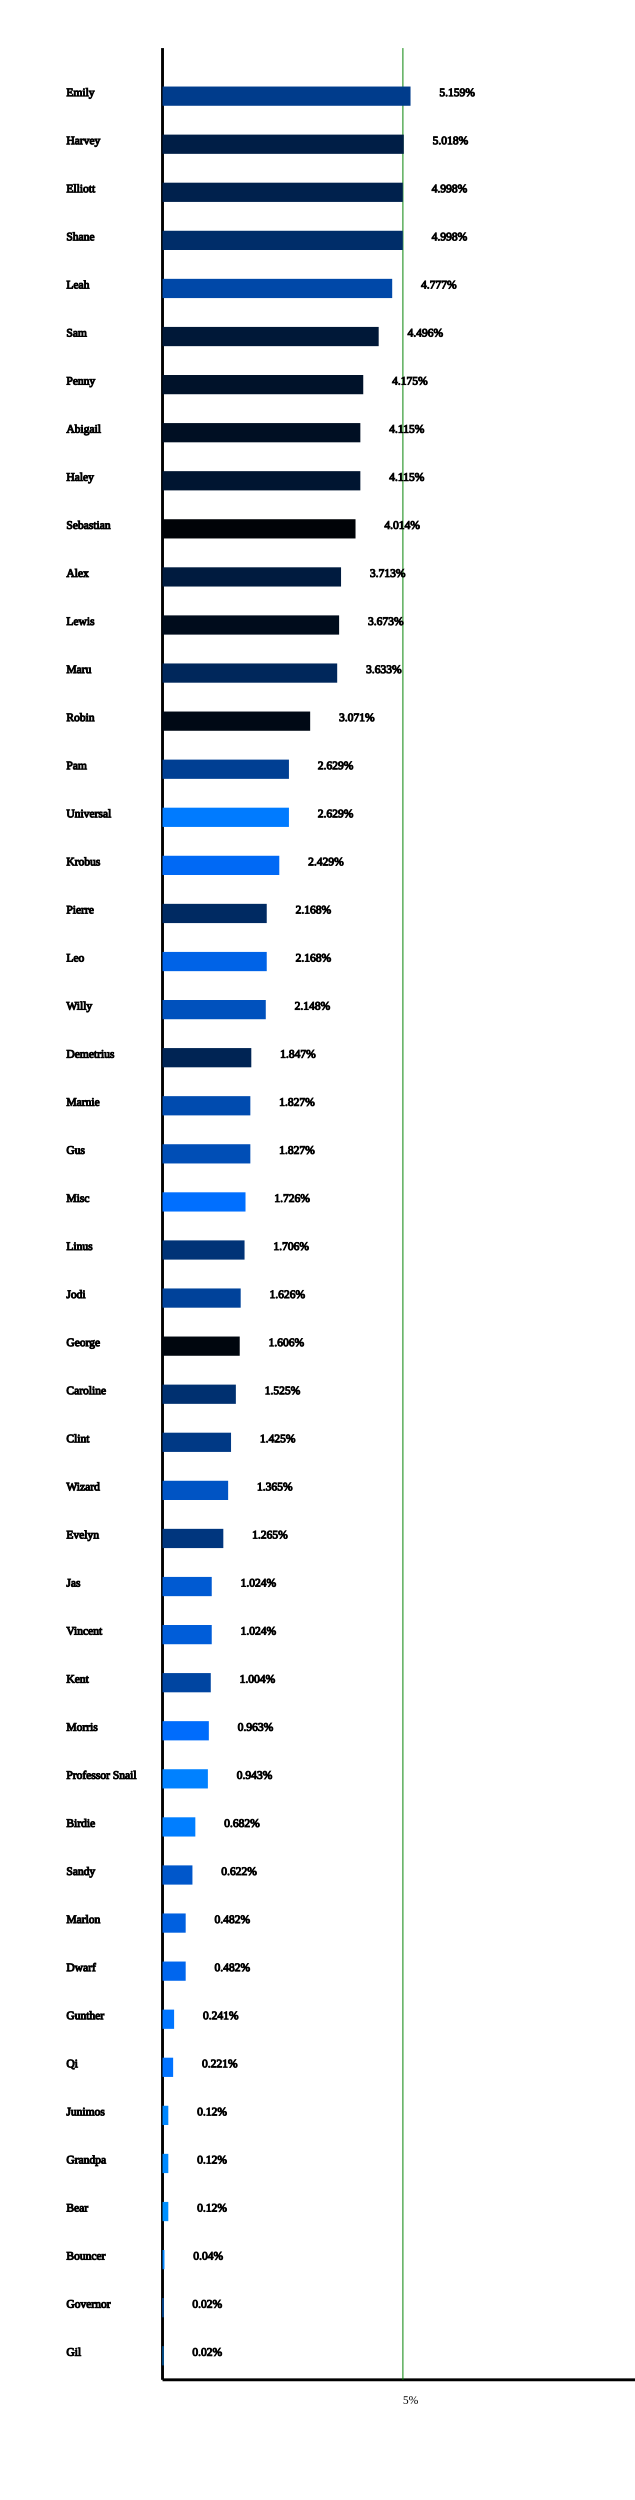
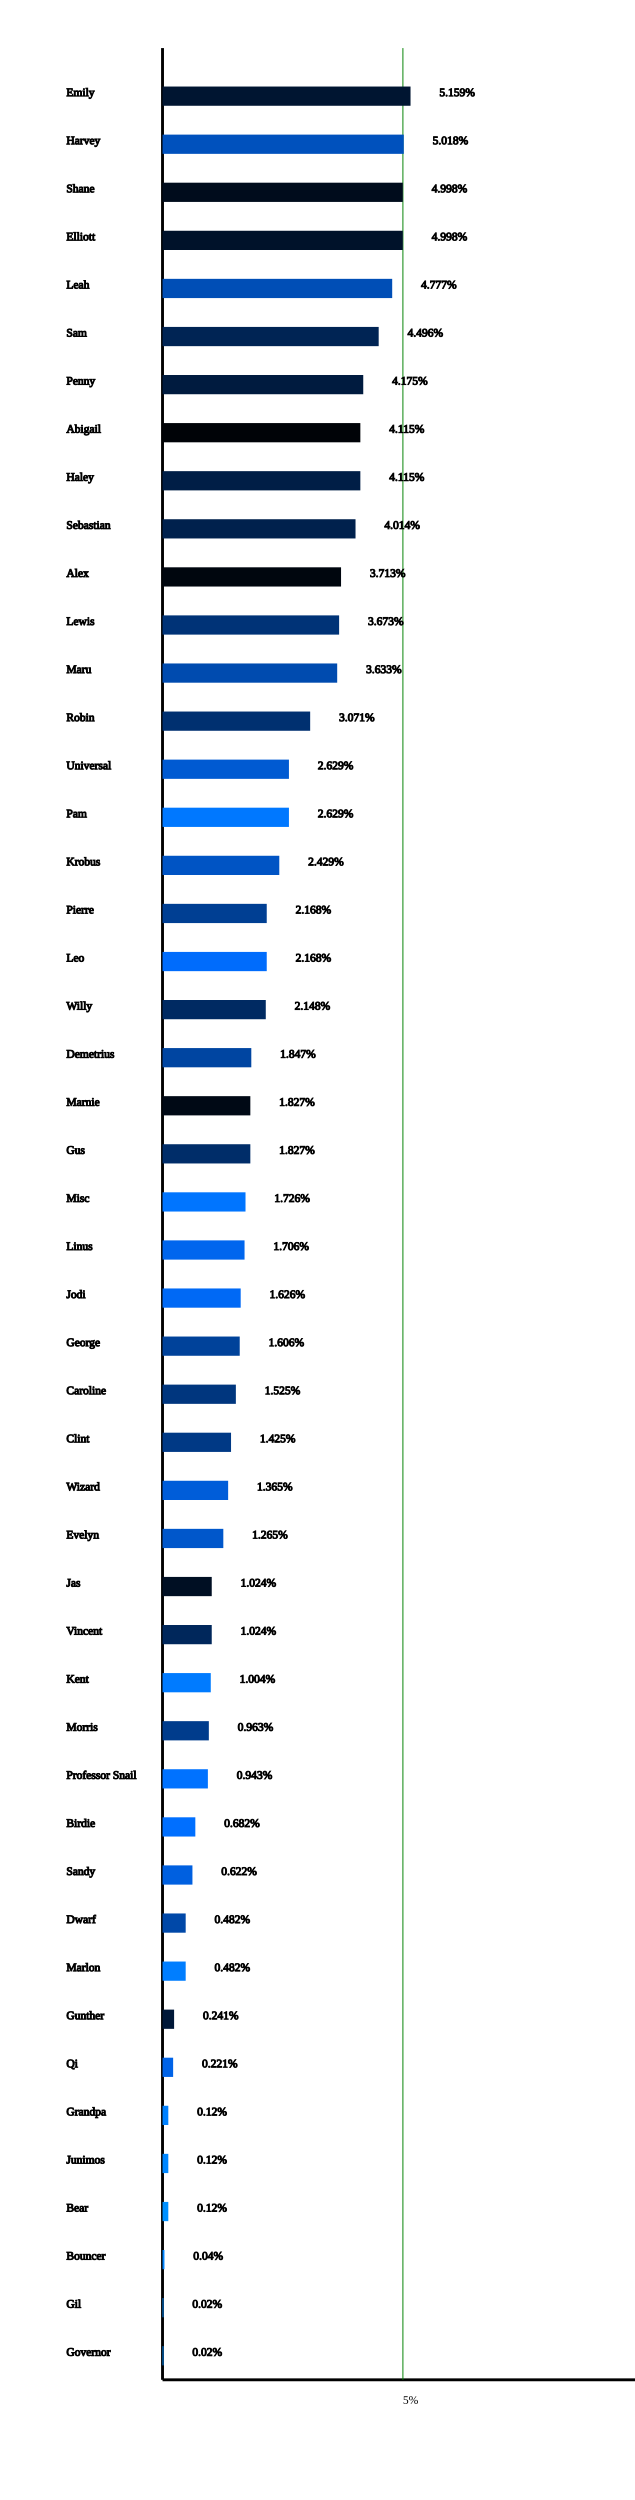
<svg xmlns="http://www.w3.org/2000/svg" width="100%" height="2600" overflow-y="scroll">
  <g transform="translate(150, 50)">
    <line x1="0" y1="2425" x2="500" y2="2425" stroke="black" stroke-width="3" />
    <line x1="0" y1="2425" x2="0" y2="0" stroke="black" stroke-width="3" />
    <line x1="250" y1="0" x2="250" y2="2425" stroke="green" stroke-width="1" />
    <line x1="500" y1="0" x2="500" y2="2425" stroke="green" stroke-width="1" />
    <text x="250" y="2450">5%</text>
    <text x="500" y="2450">10%</text>
  </g>
  <g transform="translate(150, 50)">
    <g id="Emily">
-       <line x1="0" y1="50" x2="257.929" y2="50" stroke="rgb(0,60,140)" stroke-width="20" />
+       <line x1="0" y1="50" x2="257.929" y2="50" stroke="rgb(0,21,49)" stroke-width="20" />
      <text x="-100" y="50" stroke="black">Emily</text>
      <text x="287.929" y="50" stroke="black">5.159%</text>
    </g>
    <g id="Harvey">
-       <line x1="0" y1="100" x2="250.903" y2="100" stroke="rgb(0,30,70)" stroke-width="20" />
+       <line x1="0" y1="100" x2="250.903" y2="100" stroke="rgb(0,81,189)" stroke-width="20" />
      <text x="-100" y="100" stroke="black">Harvey</text>
      <text x="280.903" y="100" stroke="black">5.018%</text>
    </g>
+     <g id="Shane">
+       <line x1="0" y1="150" x2="249.9" y2="150" stroke="rgb(0,12,28)" stroke-width="20" />
+       <text x="-100" y="150" stroke="black">Shane</text>
+       <text x="279.9" y="150" stroke="black">4.998%</text>
+     </g>
    <g id="Elliott">
-       <line x1="0" y1="150" x2="249.9" y2="150" stroke="rgb(0,33,77)" stroke-width="20" />
-       <text x="-100" y="150" stroke="black">Elliott</text>
-       <text x="279.9" y="150" stroke="black">4.998%</text>
-     </g>
-     <g id="Shane">
-       <line x1="0" y1="200" x2="249.9" y2="200" stroke="rgb(0,45,105)" stroke-width="20" />
-       <text x="-100" y="200" stroke="black">Shane</text>
+       <line x1="0" y1="200" x2="249.9" y2="200" stroke="rgb(0,18,42)" stroke-width="20" />
+       <text x="-100" y="200" stroke="black">Elliott</text>
      <text x="279.9" y="200" stroke="black">4.998%</text>
    </g>
    <g id="Leah">
-       <line x1="0" y1="250" x2="238.86" y2="250" stroke="rgb(0,72,168)" stroke-width="20" />
+       <line x1="0" y1="250" x2="238.86" y2="250" stroke="rgb(0,78,182)" stroke-width="20" />
      <text x="-100" y="250" stroke="black">Leah</text>
      <text x="268.86" y="250" stroke="black">4.777%</text>
    </g>
    <g id="Sam">
-       <line x1="0" y1="300" x2="224.809" y2="300" stroke="rgb(0,24,56)" stroke-width="20" />
+       <line x1="0" y1="300" x2="224.809" y2="300" stroke="rgb(0,36,84)" stroke-width="20" />
      <text x="-100" y="300" stroke="black">Sam</text>
      <text x="254.809" y="300" stroke="black">4.496%</text>
    </g>
    <g id="Penny">
-       <line x1="0" y1="350" x2="208.752" y2="350" stroke="rgb(0,18,42)" stroke-width="20" />
+       <line x1="0" y1="350" x2="208.752" y2="350" stroke="rgb(0,27,63)" stroke-width="20" />
      <text x="-100" y="350" stroke="black">Penny</text>
      <text x="238.752" y="350" stroke="black">4.175%</text>
    </g>
    <g id="Abigail">
-       <line x1="0" y1="400" x2="205.741" y2="400" stroke="rgb(0,15,35)" stroke-width="20" />
+       <line x1="0" y1="400" x2="205.741" y2="400" stroke="rgb(0,3,7)" stroke-width="20" />
      <text x="-100" y="400" stroke="black">Abigail</text>
      <text x="235.741" y="400" stroke="black">4.115%</text>
    </g>
    <g id="Haley">
-       <line x1="0" y1="450" x2="205.741" y2="450" stroke="rgb(0,21,49)" stroke-width="20" />
+       <line x1="0" y1="450" x2="205.741" y2="450" stroke="rgb(0,30,70)" stroke-width="20" />
      <text x="-100" y="450" stroke="black">Haley</text>
      <text x="235.741" y="450" stroke="black">4.115%</text>
    </g>
    <g id="Sebastian">
-       <line x1="0" y1="500" x2="200.723" y2="500" stroke="rgb(0,3,7)" stroke-width="20" />
+       <line x1="0" y1="500" x2="200.723" y2="500" stroke="rgb(0,33,77)" stroke-width="20" />
      <text x="-100" y="500" stroke="black">Sebastian</text>
      <text x="230.723" y="500" stroke="black">4.014%</text>
    </g>
    <g id="Alex">
-       <line x1="0" y1="550" x2="185.668" y2="550" stroke="rgb(0,27,63)" stroke-width="20" />
+       <line x1="0" y1="550" x2="185.668" y2="550" stroke="rgb(0,6,14)" stroke-width="20" />
      <text x="-100" y="550" stroke="black">Alex</text>
      <text x="215.668" y="550" stroke="black">3.713%</text>
    </g>
    <g id="Lewis">
-       <line x1="0" y1="600" x2="183.661" y2="600" stroke="rgb(0,12,28)" stroke-width="20" />
+       <line x1="0" y1="600" x2="183.661" y2="600" stroke="rgb(0,51,119)" stroke-width="20" />
      <text x="-100" y="600" stroke="black">Lewis</text>
      <text x="213.661" y="600" stroke="black">3.673%</text>
    </g>
    <g id="Maru">
-       <line x1="0" y1="650" x2="181.654" y2="650" stroke="rgb(0,39,91)" stroke-width="20" />
+       <line x1="0" y1="650" x2="181.654" y2="650" stroke="rgb(0,75,175)" stroke-width="20" />
      <text x="-100" y="650" stroke="black">Maru</text>
      <text x="211.654" y="650" stroke="black">3.633%</text>
    </g>
    <g id="Robin">
-       <line x1="0" y1="700" x2="153.553" y2="700" stroke="rgb(0,9,21)" stroke-width="20" />
+       <line x1="0" y1="700" x2="153.553" y2="700" stroke="rgb(0,48,112)" stroke-width="20" />
      <text x="-100" y="700" stroke="black">Robin</text>
      <text x="183.553" y="700" stroke="black">3.071%</text>
    </g>
+     <g id="Universal">
+       <line x1="0" y1="750" x2="131.473" y2="750" stroke="rgb(0,90,210)" stroke-width="20" />
+       <text x="-100" y="750" stroke="black">Universal</text>
+       <text x="161.473" y="750" stroke="black">2.629%</text>
+     </g>
    <g id="Pam">
-       <line x1="0" y1="750" x2="131.473" y2="750" stroke="rgb(0,63,147)" stroke-width="20" />
-       <text x="-100" y="750" stroke="black">Pam</text>
-       <text x="161.473" y="750" stroke="black">2.629%</text>
-     </g>
-     <g id="Universal">
-       <line x1="0" y1="800" x2="131.473" y2="800" stroke="rgb(0,123,287)" stroke-width="20" />
-       <text x="-100" y="800" stroke="black">Universal</text>
+       <line x1="0" y1="800" x2="131.473" y2="800" stroke="rgb(0,120,280)" stroke-width="20" />
+       <text x="-100" y="800" stroke="black">Pam</text>
      <text x="161.473" y="800" stroke="black">2.629%</text>
    </g>
    <g id="Krobus">
-       <line x1="0" y1="850" x2="121.437" y2="850" stroke="rgb(0,105,245)" stroke-width="20" />
+       <line x1="0" y1="850" x2="121.437" y2="850" stroke="rgb(0,84,196)" stroke-width="20" />
      <text x="-100" y="850" stroke="black">Krobus</text>
      <text x="151.437" y="850" stroke="black">2.429%</text>
    </g>
    <g id="Pierre">
-       <line x1="0" y1="900" x2="108.39" y2="900" stroke="rgb(0,42,98)" stroke-width="20" />
+       <line x1="0" y1="900" x2="108.39" y2="900" stroke="rgb(0,63,147)" stroke-width="20" />
      <text x="-100" y="900" stroke="black">Pierre</text>
      <text x="138.39" y="900" stroke="black">2.168%</text>
    </g>
    <g id="Leo">
-       <line x1="0" y1="950" x2="108.39" y2="950" stroke="rgb(0,99,231)" stroke-width="20" />
+       <line x1="0" y1="950" x2="108.39" y2="950" stroke="rgb(0,108,252)" stroke-width="20" />
      <text x="-100" y="950" stroke="black">Leo</text>
      <text x="138.39" y="950" stroke="black">2.168%</text>
    </g>
    <g id="Willy">
-       <line x1="0" y1="1000" x2="107.387" y2="1000" stroke="rgb(0,81,189)" stroke-width="20" />
+       <line x1="0" y1="1000" x2="107.387" y2="1000" stroke="rgb(0,42,98)" stroke-width="20" />
      <text x="-100" y="1000" stroke="black">Willy</text>
      <text x="137.387" y="1000" stroke="black">2.148%</text>
    </g>
    <g id="Demetrius">
-       <line x1="0" y1="1050" x2="92.332" y2="1050" stroke="rgb(0,36,84)" stroke-width="20" />
+       <line x1="0" y1="1050" x2="92.332" y2="1050" stroke="rgb(0,69,161)" stroke-width="20" />
      <text x="-100" y="1050" stroke="black">Demetrius</text>
      <text x="122.332" y="1050" stroke="black">1.847%</text>
    </g>
    <g id="Marnie">
-       <line x1="0" y1="1100" x2="91.329" y2="1100" stroke="rgb(0,75,175)" stroke-width="20" />
+       <line x1="0" y1="1100" x2="91.329" y2="1100" stroke="rgb(0,9,21)" stroke-width="20" />
      <text x="-100" y="1100" stroke="black">Marnie</text>
      <text x="121.329" y="1100" stroke="black">1.827%</text>
    </g>
    <g id="Gus">
-       <line x1="0" y1="1150" x2="91.329" y2="1150" stroke="rgb(0,78,182)" stroke-width="20" />
+       <line x1="0" y1="1150" x2="91.329" y2="1150" stroke="rgb(0,45,105)" stroke-width="20" />
      <text x="-100" y="1150" stroke="black">Gus</text>
      <text x="121.329" y="1150" stroke="black">1.827%</text>
    </g>
    <g id="Misc">
-       <line x1="0" y1="1200" x2="86.311" y2="1200" stroke="rgb(0,111,259)" stroke-width="20" />
+       <line x1="0" y1="1200" x2="86.311" y2="1200" stroke="rgb(0,117,273)" stroke-width="20" />
      <text x="-100" y="1200" stroke="black">Misc</text>
      <text x="116.311" y="1200" stroke="black">1.726%</text>
    </g>
    <g id="Linus">
-       <line x1="0" y1="1250" x2="85.307" y2="1250" stroke="rgb(0,51,119)" stroke-width="20" />
+       <line x1="0" y1="1250" x2="85.307" y2="1250" stroke="rgb(0,102,238)" stroke-width="20" />
      <text x="-100" y="1250" stroke="black">Linus</text>
      <text x="115.307" y="1250" stroke="black">1.706%</text>
    </g>
    <g id="Jodi">
-       <line x1="0" y1="1300" x2="81.293" y2="1300" stroke="rgb(0,66,154)" stroke-width="20" />
+       <line x1="0" y1="1300" x2="81.293" y2="1300" stroke="rgb(0,105,245)" stroke-width="20" />
      <text x="-100" y="1300" stroke="black">Jodi</text>
      <text x="111.293" y="1300" stroke="black">1.626%</text>
    </g>
    <g id="George">
-       <line x1="0" y1="1350" x2="80.289" y2="1350" stroke="rgb(0,6,14)" stroke-width="20" />
+       <line x1="0" y1="1350" x2="80.289" y2="1350" stroke="rgb(0,66,154)" stroke-width="20" />
      <text x="-100" y="1350" stroke="black">George</text>
      <text x="110.289" y="1350" stroke="black">1.606%</text>
    </g>
    <g id="Caroline">
-       <line x1="0" y1="1400" x2="76.275" y2="1400" stroke="rgb(0,48,112)" stroke-width="20" />
+       <line x1="0" y1="1400" x2="76.275" y2="1400" stroke="rgb(0,54,126)" stroke-width="20" />
      <text x="-100" y="1400" stroke="black">Caroline</text>
      <text x="106.275" y="1400" stroke="black">1.525%</text>
    </g>
    <g id="Clint">
      <line x1="0" y1="1450" x2="71.257" y2="1450" stroke="rgb(0,57,133)" stroke-width="20" />
      <text x="-100" y="1450" stroke="black">Clint</text>
      <text x="101.257" y="1450" stroke="black">1.425%</text>
    </g>
    <g id="Wizard">
-       <line x1="0" y1="1500" x2="68.246" y2="1500" stroke="rgb(0,84,196)" stroke-width="20" />
+       <line x1="0" y1="1500" x2="68.246" y2="1500" stroke="rgb(0,93,217)" stroke-width="20" />
      <text x="-100" y="1500" stroke="black">Wizard</text>
      <text x="98.246" y="1500" stroke="black">1.365%</text>
    </g>
    <g id="Evelyn">
-       <line x1="0" y1="1550" x2="63.228" y2="1550" stroke="rgb(0,54,126)" stroke-width="20" />
+       <line x1="0" y1="1550" x2="63.228" y2="1550" stroke="rgb(0,87,203)" stroke-width="20" />
      <text x="-100" y="1550" stroke="black">Evelyn</text>
      <text x="93.228" y="1550" stroke="black">1.265%</text>
    </g>
    <g id="Jas">
-       <line x1="0" y1="1600" x2="51.184" y2="1600" stroke="rgb(0,90,210)" stroke-width="20" />
+       <line x1="0" y1="1600" x2="51.184" y2="1600" stroke="rgb(0,15,35)" stroke-width="20" />
      <text x="-100" y="1600" stroke="black">Jas</text>
      <text x="81.184" y="1600" stroke="black">1.024%</text>
    </g>
    <g id="Vincent">
-       <line x1="0" y1="1650" x2="51.184" y2="1650" stroke="rgb(0,93,217)" stroke-width="20" />
+       <line x1="0" y1="1650" x2="51.184" y2="1650" stroke="rgb(0,39,91)" stroke-width="20" />
      <text x="-100" y="1650" stroke="black">Vincent</text>
      <text x="81.184" y="1650" stroke="black">1.024%</text>
    </g>
    <g id="Kent">
-       <line x1="0" y1="1700" x2="50.181" y2="1700" stroke="rgb(0,69,161)" stroke-width="20" />
+       <line x1="0" y1="1700" x2="50.181" y2="1700" stroke="rgb(0,123,287)" stroke-width="20" />
      <text x="-100" y="1700" stroke="black">Kent</text>
      <text x="80.181" y="1700" stroke="black">1.004%</text>
    </g>
    <g id="Morris">
-       <line x1="0" y1="1750" x2="48.173" y2="1750" stroke="rgb(0,108,252)" stroke-width="20" />
+       <line x1="0" y1="1750" x2="48.173" y2="1750" stroke="rgb(0,60,140)" stroke-width="20" />
      <text x="-100" y="1750" stroke="black">Morris</text>
      <text x="78.173" y="1750" stroke="black">0.963%</text>
    </g>
    <g id="Professor Snail">
-       <line x1="0" y1="1800" x2="47.17" y2="1800" stroke="rgb(0,129,301)" stroke-width="20" />
+       <line x1="0" y1="1800" x2="47.17" y2="1800" stroke="rgb(0,114,266)" stroke-width="20" />
      <text x="-100" y="1800" stroke="black">Professor Snail</text>
      <text x="77.17" y="1800" stroke="black">0.943%</text>
    </g>
    <g id="Birdie">
-       <line x1="0" y1="1850" x2="34.123" y2="1850" stroke="rgb(0,126,294)" stroke-width="20" />
+       <line x1="0" y1="1850" x2="34.123" y2="1850" stroke="rgb(0,111,259)" stroke-width="20" />
      <text x="-100" y="1850" stroke="black">Birdie</text>
      <text x="64.123" y="1850" stroke="black">0.682%</text>
    </g>
    <g id="Sandy">
-       <line x1="0" y1="1900" x2="31.112" y2="1900" stroke="rgb(0,87,203)" stroke-width="20" />
+       <line x1="0" y1="1900" x2="31.112" y2="1900" stroke="rgb(0,96,224)" stroke-width="20" />
      <text x="-100" y="1900" stroke="black">Sandy</text>
      <text x="61.112" y="1900" stroke="black">0.622%</text>
    </g>
+     <g id="Dwarf">
+       <line x1="0" y1="1950" x2="24.087" y2="1950" stroke="rgb(0,72,168)" stroke-width="20" />
+       <text x="-100" y="1950" stroke="black">Dwarf</text>
+       <text x="54.087" y="1950" stroke="black">0.482%</text>
+     </g>
    <g id="Marlon">
-       <line x1="0" y1="1950" x2="24.087" y2="1950" stroke="rgb(0,96,224)" stroke-width="20" />
-       <text x="-100" y="1950" stroke="black">Marlon</text>
-       <text x="54.087" y="1950" stroke="black">0.482%</text>
-     </g>
-     <g id="Dwarf">
-       <line x1="0" y1="2000" x2="24.087" y2="2000" stroke="rgb(0,102,238)" stroke-width="20" />
-       <text x="-100" y="2000" stroke="black">Dwarf</text>
+       <line x1="0" y1="2000" x2="24.087" y2="2000" stroke="rgb(0,126,294)" stroke-width="20" />
+       <text x="-100" y="2000" stroke="black">Marlon</text>
      <text x="54.087" y="2000" stroke="black">0.482%</text>
    </g>
    <g id="Gunther">
-       <line x1="0" y1="2050" x2="12.043" y2="2050" stroke="rgb(0,117,273)" stroke-width="20" />
+       <line x1="0" y1="2050" x2="12.043" y2="2050" stroke="rgb(0,24,56)" stroke-width="20" />
      <text x="-100" y="2050" stroke="black">Gunther</text>
      <text x="42.043" y="2050" stroke="black">0.241%</text>
    </g>
    <g id="Qi">
-       <line x1="0" y1="2100" x2="11.04" y2="2100" stroke="rgb(0,114,266)" stroke-width="20" />
+       <line x1="0" y1="2100" x2="11.04" y2="2100" stroke="rgb(0,99,231)" stroke-width="20" />
      <text x="-100" y="2100" stroke="black">Qi</text>
      <text x="41.04" y="2100" stroke="black">0.221%</text>
    </g>
+     <g id="Grandpa">
+       <line x1="0" y1="2150" x2="6.022" y2="2150" stroke="rgb(0,129,301)" stroke-width="20" />
+       <text x="-100" y="2150" stroke="black">Grandpa</text>
+       <text x="36.022" y="2150" stroke="black">0.12%</text>
+     </g>
    <g id="Junimos">
-       <line x1="0" y1="2150" x2="6.022" y2="2150" stroke="rgb(0,135,315)" stroke-width="20" />
-       <text x="-100" y="2150" stroke="black">Junimos</text>
-       <text x="36.022" y="2150" stroke="black">0.12%</text>
-     </g>
-     <g id="Grandpa">
-       <line x1="0" y1="2200" x2="6.022" y2="2200" stroke="rgb(0,138,322)" stroke-width="20" />
-       <text x="-100" y="2200" stroke="black">Grandpa</text>
+       <line x1="0" y1="2200" x2="6.022" y2="2200" stroke="rgb(0,135,315)" stroke-width="20" />
+       <text x="-100" y="2200" stroke="black">Junimos</text>
      <text x="36.022" y="2200" stroke="black">0.12%</text>
    </g>
    <g id="Bear">
      <line x1="0" y1="2250" x2="6.022" y2="2250" stroke="rgb(0,144,336)" stroke-width="20" />
      <text x="-100" y="2250" stroke="black">Bear</text>
      <text x="36.022" y="2250" stroke="black">0.12%</text>
    </g>
    <g id="Bouncer">
      <line x1="0" y1="2300" x2="2.007" y2="2300" stroke="rgb(0,132,308)" stroke-width="20" />
      <text x="-100" y="2300" stroke="black">Bouncer</text>
      <text x="32.007" y="2300" stroke="black">0.04%</text>
    </g>
+     <g id="Gil">
+       <line x1="0" y1="2350" x2="1.004" y2="2350" stroke="rgb(0,138,322)" stroke-width="20" />
+       <text x="-100" y="2350" stroke="black">Gil</text>
+       <text x="31.004" y="2350" stroke="black">0.02%</text>
+     </g>
    <g id="Governor">
-       <line x1="0" y1="2350" x2="1.004" y2="2350" stroke="rgb(0,120,280)" stroke-width="20" />
-       <text x="-100" y="2350" stroke="black">Governor</text>
-       <text x="31.004" y="2350" stroke="black">0.02%</text>
-     </g>
-     <g id="Gil">
      <line x1="0" y1="2400" x2="1.004" y2="2400" stroke="rgb(0,141,329)" stroke-width="20" />
-       <text x="-100" y="2400" stroke="black">Gil</text>
+       <text x="-100" y="2400" stroke="black">Governor</text>
      <text x="31.004" y="2400" stroke="black">0.02%</text>
    </g>
  </g>
</svg>
